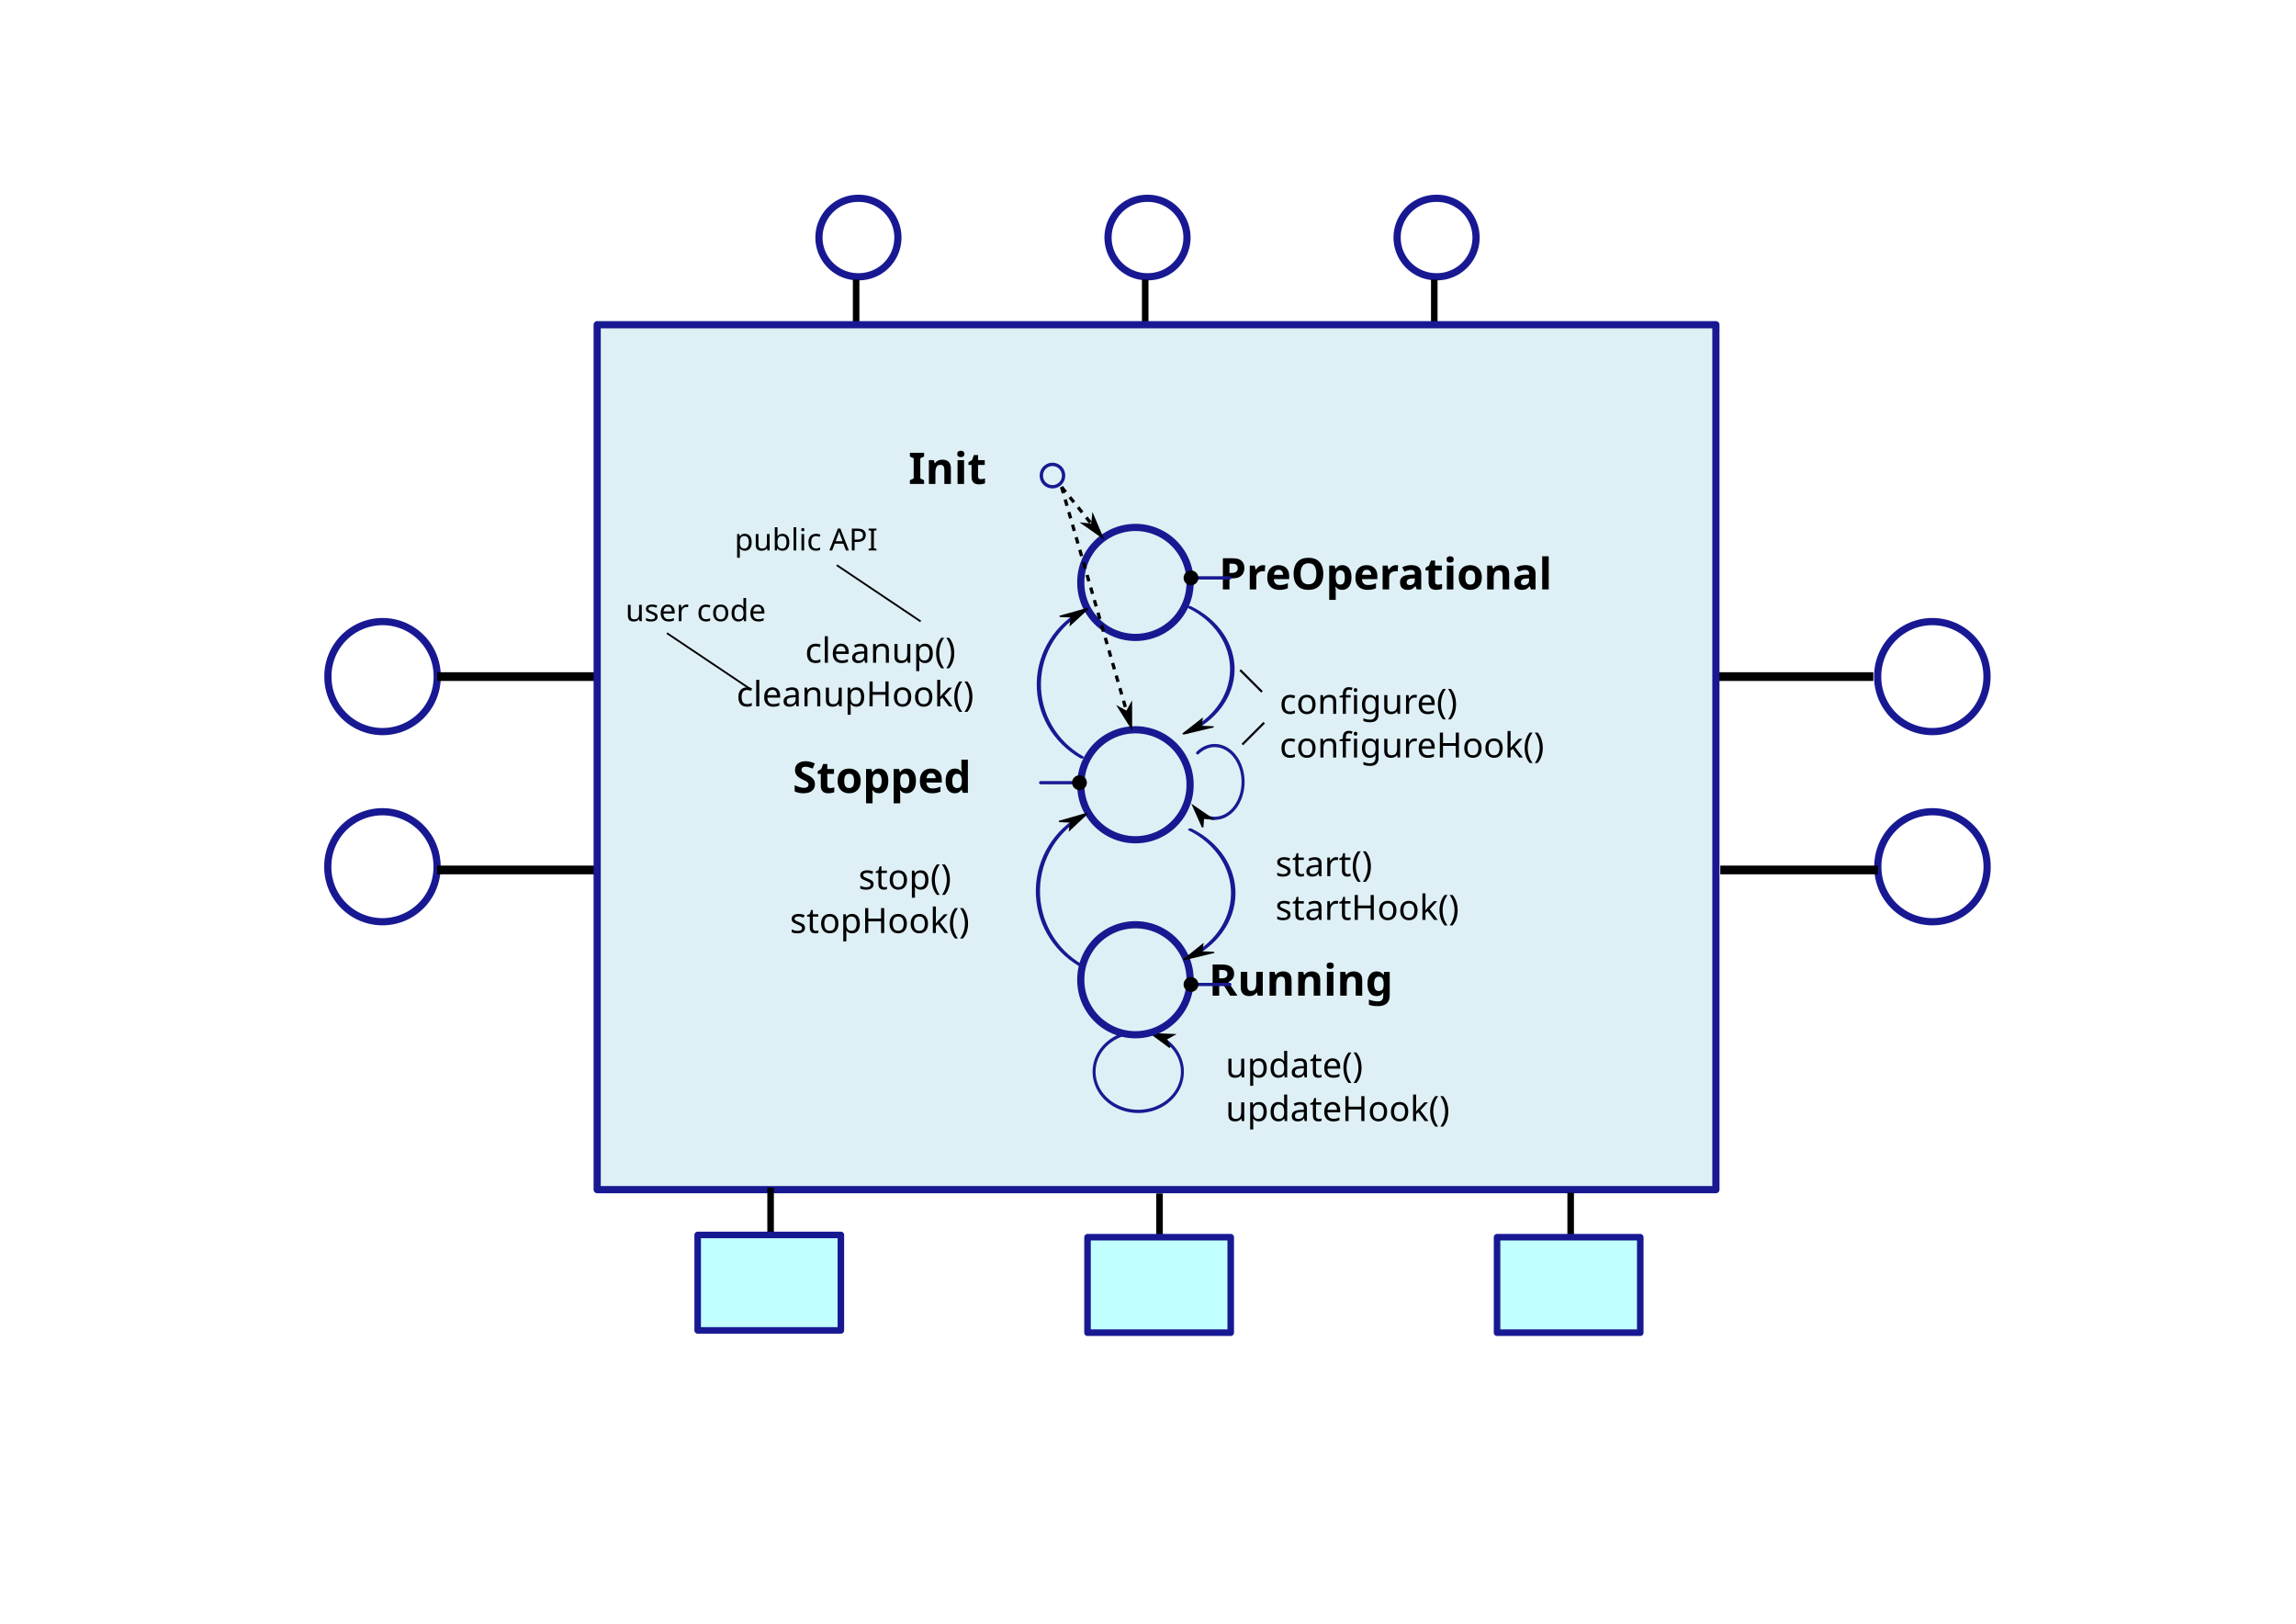
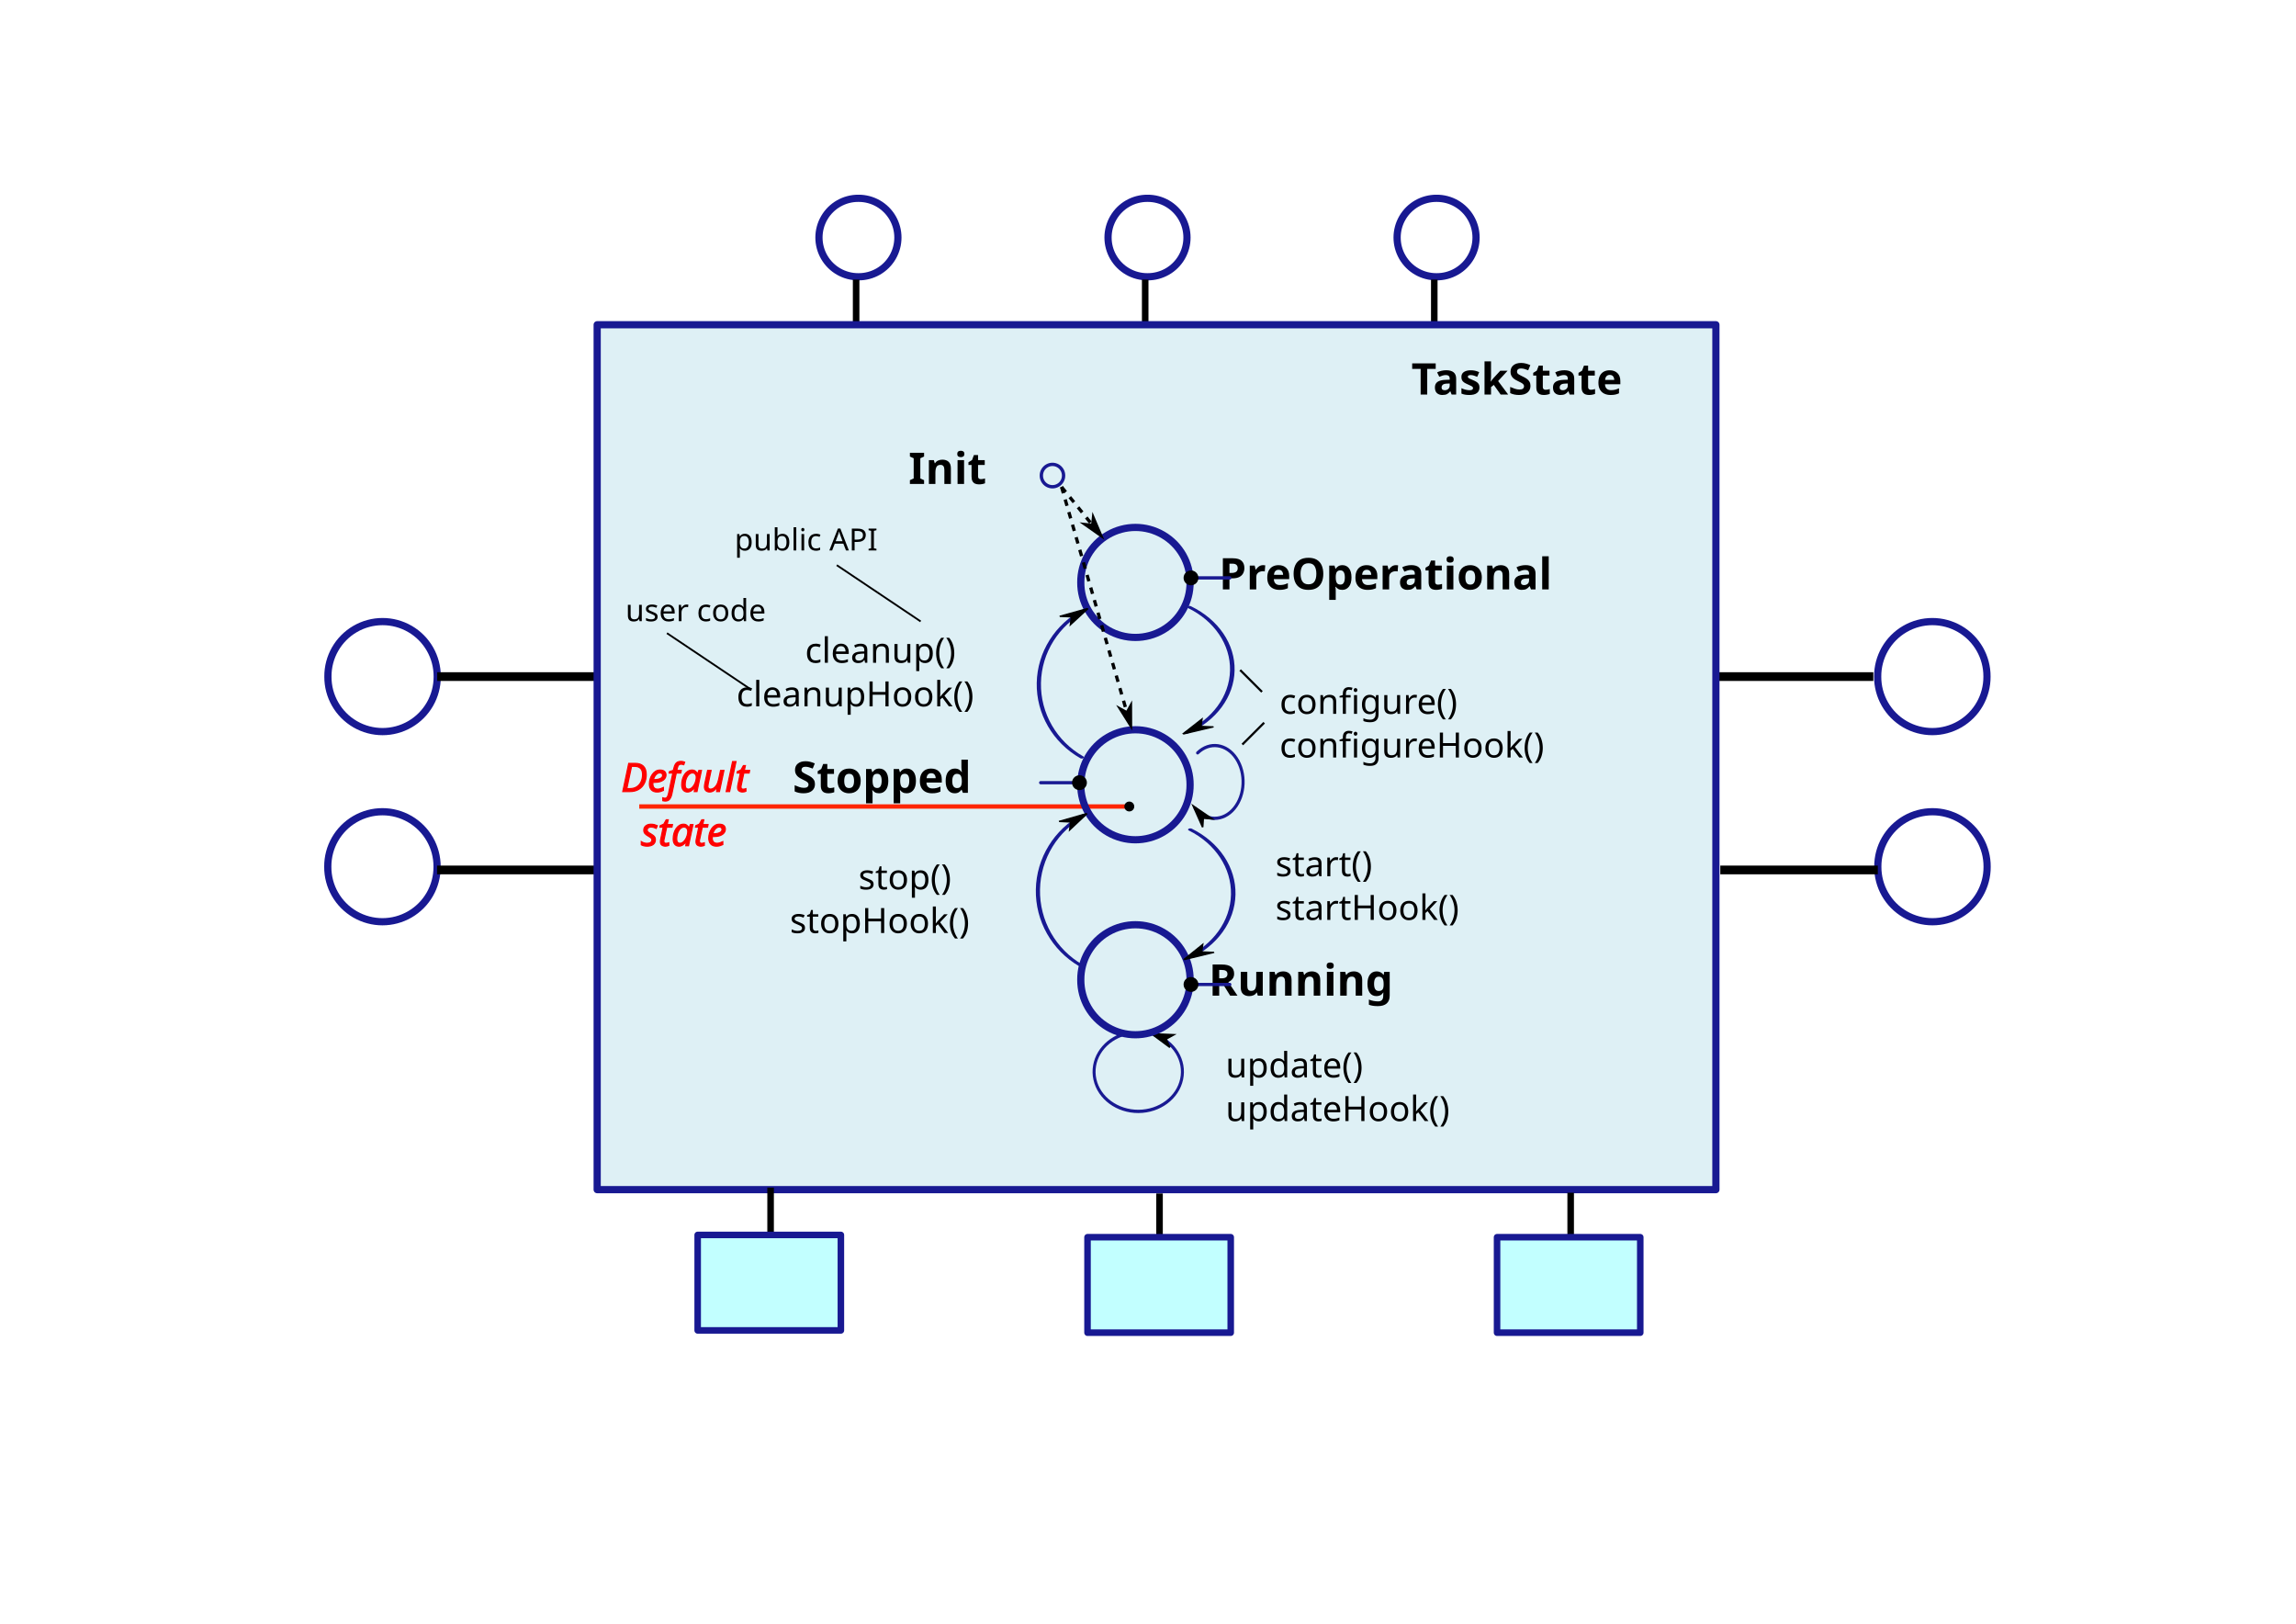
<svg xmlns="http://www.w3.org/2000/svg" width="1052.362" height="744.094" id="svg2" version="1.0">
  <defs id="defs4">
+     <marker orient="auto" refY="0.0" refX="0.0" id="Dot_s" style="overflow:visible">
+       <path id="path3386" d="M -2.5,-1.0 C -2.5,1.76 -4.74,4.0 -7.5,4.0 C -10.26,4.0 -12.5,1.76 -12.5,-1.0 C -12.5,-3.76 -10.26,-6.0 -7.5,-6.0 C -4.74,-6.0 -2.5,-3.76 -2.5,-1.0 z " style="fill-rule:evenodd;stroke:#000000;stroke-width:1.0pt;marker-start:none;marker-end:none" transform="scale(0.2) translate(7.4, 1)" />
+     </marker>
    <marker orient="auto" refY="0.0" refX="0.0" id="Arrow1Mstart" style="overflow:visible">
      <path id="path3954" d="M 0.0,0.0 L 5.0,-5.0 L -12.5,0.0 L 5.0,5.0 L 0.0,0.0 z " style="fill-rule:evenodd;stroke:#000000;stroke-width:1.0pt;marker-start:none" transform="scale(0.4) translate(10,0)" />
    </marker>
    <marker orient="auto" refY="0.0" refX="0.0" id="Dot_l" style="overflow:visible">
      <path id="path3898" d="M -2.5,-1.0 C -2.5,1.76 -4.74,4.0 -7.5,4.0 C -10.26,4.0 -12.5,1.76 -12.5,-1.0 C -12.5,-3.76 -10.26,-6.0 -7.5,-6.0 C -4.74,-6.0 -2.5,-3.76 -2.5,-1.0 z " style="fill-rule:evenodd;stroke:#000000;stroke-width:1.0pt;marker-start:none;marker-end:none" transform="scale(0.8) translate(7.4, 1)" />
    </marker>
    <marker orient="auto" refY="0.0" refX="0.0" id="Dot_m" style="overflow:visible">
      <path id="path3895" d="M -2.5,-1.0 C -2.5,1.76 -4.74,4.0 -7.5,4.0 C -10.26,4.0 -12.5,1.76 -12.5,-1.0 C -12.5,-3.76 -10.26,-6.0 -7.5,-6.0 C -4.74,-6.0 -2.5,-3.76 -2.5,-1.0 z " style="fill-rule:evenodd;stroke:#000000;stroke-width:1.0pt;marker-start:none;marker-end:none" transform="scale(0.4) translate(7.4, 1)" />
    </marker>
    <marker orient="auto" refY="0.0" refX="0.0" id="Arrow1Mend" style="overflow:visible;">
      <path id="path3951" d="M 0.0,0.0 L 5.0,-5.0 L -12.5,0.0 L 5.0,5.0 L 0.0,0.0 z " style="fill-rule:evenodd;stroke:#000000;stroke-width:1.0pt;marker-start:none;" transform="scale(0.4) rotate(180) translate(10,0)" />
    </marker>
    <marker orient="auto" refY="0.0" refX="0.0" id="Arrow2Send" style="overflow:visible;">
      <path id="path3324" style="font-size:12.0;fill-rule:evenodd;stroke-width:0.625;stroke-linejoin:round;" d="M 8.719,4.034 L -2.207,0.016 L 8.719,-4.002 C 6.973,-1.63 6.983,1.616 8.719,4.034 z " transform="scale(0.3) rotate(180) translate(-2.3,0)" />
    </marker>
    <marker orient="auto" refY="0.0" refX="0.0" id="Arrow2Sstart" style="overflow:visible">
      <path id="path3327" style="font-size:12.0;fill-rule:evenodd;stroke-width:0.625;stroke-linejoin:round" d="M 8.719,4.034 L -2.207,0.016 L 8.719,-4.002 C 6.973,-1.63 6.983,1.616 8.719,4.034 z " transform="scale(0.3) translate(-2.3,0)" />
    </marker>
    <marker orient="auto" refY="0.0" refX="0.0" id="Arrow1Sstart" style="overflow:visible">
      <path id="path3345" d="M 0.0,0.0 L 5.0,-5.0 L -12.5,0.0 L 5.0,5.0 L 0.0,0.0 z " style="fill-rule:evenodd;stroke:#000000;stroke-width:1.0pt;marker-start:none" transform="scale(0.2) translate(6,0)" />
    </marker>
    <marker orient="auto" refY="0.0" refX="0.0" id="Arrow1Send" style="overflow:visible;">
      <path id="path3342" d="M 0.0,0.0 L 5.0,-5.0 L -12.5,0.0 L 5.0,5.0 L 0.0,0.0 z " style="fill-rule:evenodd;stroke:#000000;stroke-width:1.0pt;marker-start:none;" transform="scale(0.2) rotate(180) translate(6,0)" />
    </marker>
    <marker orient="auto" refY="0.0" refX="0.0" id="Arrow2Lstart" style="overflow:visible">
      <path id="path3339" style="font-size:12.0;fill-rule:evenodd;stroke-width:0.625;stroke-linejoin:round" d="M 8.719,4.034 L -2.207,0.016 L 8.719,-4.002 C 6.973,-1.63 6.983,1.616 8.719,4.034 z " transform="scale(1.1) translate(1,0)" />
    </marker>
  </defs>
  <g id="layer1" style="display:inline">
    <g id="g10704" transform="translate(-102,-14)">
      <path style="fill:none;fill-opacity:0.75;fill-rule:evenodd;stroke:black;stroke-width:3;stroke-linecap:butt;stroke-linejoin:miter;stroke-miterlimit:4;stroke-dasharray:none;stroke-opacity:1;display:inline" d="M 633.469,581.495 L 633.469,560.929" id="path10701" />
    </g>
    <g id="g5200" transform="matrix(1.285185,0,0,1.285185,-142.5674,-42.94527)">
      <g transform="matrix(0,0.558494,-0.558494,0,475.5078,-161.8845)" id="g5184">
        <path transform="translate(354.0066,-173.8676)" d="M 172.394 278.483 A 25.049 25.049 0 1 1  122.297,278.483 A 25.049 25.049 0 1 1  172.394 278.483 z" id="path5180" style="opacity:1;color:black;fill:none;fill-opacity:1;fill-rule:nonzero;stroke:#181992;stroke-width:4.598;stroke-linecap:round;stroke-linejoin:round;marker:none;marker-start:none;marker-mid:none;marker-end:none;stroke-miterlimit:4;stroke-dasharray:none;stroke-dashoffset:0;stroke-opacity:1;visibility:visible;display:inline;overflow:visible" />
        <path id="path5182" d="M 528.152,106.089 L 556.804,106.089" style="fill:none;fill-opacity:0.75;fill-rule:evenodd;stroke:black;stroke-width:4.18;stroke-linecap:butt;stroke-linejoin:miter;stroke-miterlimit:4;stroke-dasharray:none;stroke-opacity:1" />
      </g>
      <g transform="matrix(0,0.558494,-0.558494,0,578.603,-161.8845)" id="g5188">
        <path transform="translate(354.0066,-173.8676)" d="M 172.394 278.483 A 25.049 25.049 0 1 1  122.297,278.483 A 25.049 25.049 0 1 1  172.394 278.483 z" id="path5190" style="opacity:1;color:black;fill:none;fill-opacity:1;fill-rule:nonzero;stroke:#181992;stroke-width:4.598;stroke-linecap:round;stroke-linejoin:round;marker:none;marker-start:none;marker-mid:none;marker-end:none;stroke-miterlimit:4;stroke-dasharray:none;stroke-dashoffset:0;stroke-opacity:1;visibility:visible;display:inline;overflow:visible" />
        <path id="path5192" d="M 528.152,106.089 L 556.804,106.089" style="fill:none;fill-opacity:0.75;fill-rule:evenodd;stroke:black;stroke-width:4.18;stroke-linecap:butt;stroke-linejoin:miter;stroke-miterlimit:4;stroke-dasharray:none;stroke-opacity:1" />
      </g>
      <g transform="matrix(0,0.558494,-0.558494,0,681.6982,-161.8845)" id="g5194">
        <path transform="translate(354.0066,-173.8676)" d="M 172.394 278.483 A 25.049 25.049 0 1 1  122.297,278.483 A 25.049 25.049 0 1 1  172.394 278.483 z" id="path5196" style="opacity:1;color:black;fill:none;fill-opacity:1;fill-rule:nonzero;stroke:#181992;stroke-width:4.598;stroke-linecap:round;stroke-linejoin:round;marker:none;marker-start:none;marker-mid:none;marker-end:none;stroke-miterlimit:4;stroke-dasharray:none;stroke-dashoffset:0;stroke-opacity:1;visibility:visible;display:inline;overflow:visible" />
        <path id="path5198" d="M 528.152,106.089 L 556.804,106.089" style="fill:none;fill-opacity:0.75;fill-rule:evenodd;stroke:black;stroke-width:4.18;stroke-linecap:butt;stroke-linejoin:miter;stroke-miterlimit:4;stroke-dasharray:none;stroke-opacity:1" />
      </g>
    </g>
    <g id="g1892" transform="translate(2,-15.36947)">
      <g transform="translate(26,46.94691)" id="g1882">
        <path style="opacity:1;color:black;fill:none;fill-opacity:1;fill-rule:nonzero;stroke:#181992;stroke-width:3.3;stroke-linecap:round;stroke-linejoin:round;marker:none;marker-start:none;marker-mid:none;marker-end:none;stroke-miterlimit:4;stroke-dasharray:none;stroke-dashoffset:0;stroke-opacity:1;visibility:visible;display:inline;overflow:visible" id="path1876" d="M 172.394 278.483 A 25.049 25.049 0 1 1  122.297,278.483 A 25.049 25.049 0 1 1  172.394 278.483 z" />
        <path style="fill:none;fill-opacity:0.75;fill-rule:evenodd;stroke:black;stroke-width:4;stroke-linecap:butt;stroke-linejoin:miter;stroke-miterlimit:4;stroke-dasharray:none;stroke-opacity:1" d="M 172.394,278.483 L 244.593,278.483" id="path1880" />
      </g>
      <g transform="translate(25.94009,134.0844)" id="g1886">
        <path style="opacity:1;color:black;fill:none;fill-opacity:1;fill-rule:nonzero;stroke:#181992;stroke-width:3.3;stroke-linecap:round;stroke-linejoin:round;marker:none;marker-start:none;marker-mid:none;marker-end:none;stroke-miterlimit:4;stroke-dasharray:none;stroke-dashoffset:0;stroke-opacity:1;visibility:visible;display:inline;overflow:visible" id="path1888" d="M 172.394 278.483 A 25.049 25.049 0 1 1  122.297,278.483 A 25.049 25.049 0 1 1  172.394 278.483 z" />
        <path style="fill:none;fill-opacity:0.75;fill-rule:evenodd;stroke:black;stroke-width:4;stroke-linecap:butt;stroke-linejoin:miter;stroke-miterlimit:4;stroke-dasharray:none;stroke-opacity:1" d="M 172.394,279.956 L 244.593,279.956" id="path1890" />
      </g>
    </g>
    <g id="g1900" transform="matrix(-1,0,0,1,1059.023,-15.36947)">
      <g transform="translate(26,46.94691)" id="g1902">
        <path style="opacity:1;color:black;fill:none;fill-opacity:1;fill-rule:nonzero;stroke:#181992;stroke-width:3.3;stroke-linecap:round;stroke-linejoin:round;marker:none;marker-start:none;marker-mid:none;marker-end:none;stroke-miterlimit:4;stroke-dasharray:none;stroke-dashoffset:0;stroke-opacity:1;visibility:visible;display:inline;overflow:visible" id="path1904" d="M 172.394 278.483 A 25.049 25.049 0 1 1  122.297,278.483 A 25.049 25.049 0 1 1  172.394 278.483 z" />
        <path style="fill:none;fill-opacity:0.75;fill-rule:evenodd;stroke:black;stroke-width:4;stroke-linecap:butt;stroke-linejoin:miter;stroke-miterlimit:4;stroke-dasharray:none;stroke-opacity:1" d="M 174.394,278.483 L 246.593,278.483" id="path1906" />
      </g>
      <g transform="translate(25.94009,134.0844)" id="g1908">
        <path style="opacity:1;color:black;fill:none;fill-opacity:1;fill-rule:nonzero;stroke:#181992;stroke-width:3.3;stroke-linecap:round;stroke-linejoin:round;marker:none;marker-start:none;marker-mid:none;marker-end:none;stroke-miterlimit:4;stroke-dasharray:none;stroke-dashoffset:0;stroke-opacity:1;visibility:visible;display:inline;overflow:visible" id="path1910" d="M 172.394 278.483 A 25.049 25.049 0 1 1  122.297,278.483 A 25.049 25.049 0 1 1  172.394 278.483 z" />
        <path style="fill:none;fill-opacity:0.75;fill-rule:evenodd;stroke:black;stroke-width:4;stroke-linecap:butt;stroke-linejoin:miter;stroke-miterlimit:4;stroke-dasharray:none;stroke-opacity:1" d="M 172.394,279.956 L 244.593,279.956" id="path1912" />
      </g>
    </g>
    <rect style="opacity:1;color:black;fill:#def0f5;fill-opacity:1;fill-rule:nonzero;stroke:#181992;stroke-width:3.3;stroke-linecap:round;stroke-linejoin:round;marker:none;marker-start:none;marker-mid:none;marker-end:none;stroke-miterlimit:4;stroke-dasharray:none;stroke-dashoffset:0;stroke-opacity:1;visibility:visible;display:inline;overflow:visible" id="rect1872" width="512.762" height="396.359" x="273.713" y="148.819" />
    <g style="display:inline" id="g2033" transform="translate(-280.2683,-16.67021)">
      <path style="fill:none;fill-opacity:0.75;fill-rule:evenodd;stroke:black;stroke-width:3;stroke-linecap:butt;stroke-linejoin:miter;stroke-miterlimit:4;stroke-dasharray:none;stroke-opacity:1;display:inline" d="M 633.469,581.495 L 633.469,560.929" id="path2037" />
    </g>
    <g style="display:inline" id="g2039" transform="translate(86.4403,-14.3351)">
      <path style="fill:none;fill-opacity:0.75;fill-rule:evenodd;stroke:black;stroke-width:3;stroke-linecap:butt;stroke-linejoin:miter;stroke-miterlimit:4;stroke-dasharray:none;stroke-opacity:1;display:inline" d="M 633.469,581.495 L 633.469,560.929" id="path2043" />
    </g>
    <rect style="opacity:1;color:black;fill:#c2ffff;fill-opacity:1;fill-rule:nonzero;stroke:#181992;stroke-width:3;stroke-linecap:round;stroke-linejoin:round;marker:none;marker-start:none;marker-mid:none;marker-end:none;stroke-miterlimit:4;stroke-dasharray:none;stroke-dashoffset:0;stroke-opacity:1;visibility:visible;display:inline;overflow:visible" id="rect2187" width="65.639" height="43.759" x="319.776" y="565.931" />
    <rect style="opacity:1;color:black;fill:#c2ffff;fill-opacity:1;fill-rule:nonzero;stroke:#181992;stroke-width:3;stroke-linecap:round;stroke-linejoin:round;marker:none;marker-start:none;marker-mid:none;marker-end:none;stroke-miterlimit:4;stroke-dasharray:none;stroke-dashoffset:0;stroke-opacity:1;visibility:visible;display:inline;overflow:visible" id="rect3076" width="65.639" height="43.759" x="498.46" y="566.973" />
    <rect style="opacity:1;color:black;fill:#c2ffff;fill-opacity:1;fill-rule:nonzero;stroke:#181992;stroke-width:3;stroke-linecap:round;stroke-linejoin:round;marker:none;marker-start:none;marker-mid:none;marker-end:none;stroke-miterlimit:4;stroke-dasharray:none;stroke-dashoffset:0;stroke-opacity:1;visibility:visible;display:inline;overflow:visible" id="rect3078" width="65.639" height="43.759" x="686.168" y="566.973" />
    <path style="fill:none;fill-opacity:0.75;fill-rule:evenodd;stroke:black;stroke-width:0.835px;stroke-linecap:butt;stroke-linejoin:miter;stroke-opacity:1" d="M 305.692,290.166 L 344.142,315.941" id="path6694" />
    <path style="opacity:1;color:black;fill:none;fill-opacity:1;fill-rule:nonzero;stroke:#191a92;stroke-width:1.5;stroke-linecap:round;stroke-linejoin:round;marker:none;marker-start:url(#Arrow1Mstart);marker-mid:none;marker-end:none;stroke-miterlimit:4;stroke-dasharray:none;stroke-dashoffset:0;stroke-opacity:1;visibility:visible;display:inline;overflow:visible" id="path6710" d="M 529.919,470.314 A 22.175,18.138 0 1 1 513.261,470.369" transform="matrix(0.912985,0,0,1.001865,45.43051,3.090304)" />
    <text xml:space="preserve" style="font-size:18.118px;font-style:normal;font-variant:normal;font-weight:normal;font-stretch:normal;text-align:start;line-height:125%;writing-mode:lr-tb;text-anchor:start;fill:black;fill-opacity:1;stroke:none;stroke-width:1px;stroke-linecap:butt;stroke-linejoin:miter;stroke-opacity:1;font-family:Sans" x="286.689" y="284.681" id="text6696">
      <tspan id="tspan6698" x="286.689" y="284.681" style="font-size:14px">user code</tspan>
    </text>
    <path style="fill:none;fill-opacity:0.75;fill-rule:evenodd;stroke:black;stroke-width:0.835px;stroke-linecap:butt;stroke-linejoin:miter;stroke-opacity:1;display:inline" d="M 383.528,259.005 L 421.979,284.779" id="path7605" />
    <text xml:space="preserve" style="font-size:18.118px;font-style:normal;font-variant:normal;font-weight:normal;font-stretch:normal;text-align:start;line-height:125%;writing-mode:lr-tb;text-anchor:start;fill:black;fill-opacity:1;stroke:none;stroke-width:1px;stroke-linecap:butt;stroke-linejoin:miter;stroke-opacity:1;display:inline;font-family:Sans" x="336.676" y="252.25" id="text7607">
      <tspan id="tspan7609" x="336.676" y="252.25" style="font-size:14px">public API</tspan>
    </text>
    <path style="opacity:1;color:black;fill:none;fill-opacity:1;fill-rule:nonzero;stroke:#191a92;stroke-width:1.953;stroke-linecap:round;stroke-linejoin:round;marker:none;marker-start:url(#Arrow1Mstart);marker-mid:none;marker-end:none;stroke-miterlimit:4;stroke-dasharray:none;stroke-dashoffset:0;stroke-opacity:1;visibility:visible;display:inline;overflow:visible" id="path9388" d="M 537.812,474.713 A 22.175,18.138 0 1 1 503.968,476.23" transform="matrix(0,0.751998,0.717329,0,207.3065,-33.95972)" />
+     <text xml:space="preserve" style="font-size:18.118px;font-style:normal;font-variant:normal;font-weight:normal;font-stretch:normal;text-align:start;line-height:125%;writing-mode:lr-tb;text-anchor:start;fill:#ff0000;fill-opacity:1;stroke:#ff0000;stroke-width:0.5;stroke-linecap:butt;stroke-linejoin:miter;stroke-miterlimit:4;stroke-dasharray:none;stroke-opacity:1;font-family:Sans" x="325.636" y="362.769" id="text2286">
+       <tspan id="tspan2288" x="325.636" y="362.769" style="font-size:18.118px;font-style:italic;font-variant:normal;font-weight:normal;font-stretch:normal;text-align:center;line-height:100%;writing-mode:lr-tb;text-anchor:middle;fill:#ff0000;fill-opacity:1;stroke:#ff0000;stroke-width:0.5;stroke-miterlimit:4;stroke-dasharray:none;stroke-opacity:1;font-family:Sans">Default</tspan>
+     </text>
+     <path style="fill:none;fill-opacity:0.75;fill-rule:evenodd;stroke:#ff2500;stroke-width:2;stroke-linecap:butt;stroke-linejoin:miter;marker-start:url(#Dot_s);stroke-miterlimit:4;stroke-dasharray:none;stroke-opacity:1" d="M 517.569,369.596 L 293.007,369.596" id="path2292" />
+     <text xml:space="preserve" style="font-size:18.118px;font-style:normal;font-variant:normal;font-weight:normal;font-stretch:normal;text-align:start;line-height:125%;writing-mode:lr-tb;text-anchor:start;fill:#ff0000;fill-opacity:1;stroke:#ff0000;stroke-width:0.5;stroke-linecap:butt;stroke-linejoin:miter;stroke-miterlimit:4;stroke-dasharray:none;stroke-opacity:1;display:inline;font-family:Sans" x="325.199" y="387.59" id="text3461">
+       <tspan id="tspan3463" x="325.199" y="387.59" style="font-size:18.118px;font-style:italic;font-variant:normal;font-weight:normal;font-stretch:normal;text-align:center;line-height:100%;writing-mode:lr-tb;text-anchor:middle;fill:#ff0000;fill-opacity:1;stroke:#ff0000;stroke-width:0.5;stroke-miterlimit:4;stroke-dasharray:none;stroke-opacity:1;font-family:Sans">state</tspan>
+     </text>
  </g>
  <g id="layer3" style="display:inline">
    <path transform="translate(373.0784,-11.57384)" style="opacity:1;color:black;fill:none;fill-opacity:1;fill-rule:nonzero;stroke:#181992;stroke-width:3.3;stroke-linecap:round;stroke-linejoin:round;marker:none;marker-start:none;marker-mid:none;marker-end:none;stroke-miterlimit:4;stroke-dasharray:none;stroke-dashoffset:0;stroke-opacity:1;visibility:visible;display:inline;overflow:visible" id="path1993" d="M 172.394 278.483 A 25.049 25.049 0 1 1  122.297,278.483 A 25.049 25.049 0 1 1  172.394 278.483 z" />
    <path transform="translate(373.0784,81.15434)" style="opacity:1;color:black;fill:none;fill-opacity:1;fill-rule:nonzero;stroke:#181992;stroke-width:3.3;stroke-linecap:round;stroke-linejoin:round;marker:none;marker-start:none;marker-mid:none;marker-end:none;stroke-miterlimit:4;stroke-dasharray:none;stroke-dashoffset:0;stroke-opacity:1;visibility:visible;display:inline;overflow:visible" id="path1995" d="M 172.394 278.483 A 25.049 25.049 0 1 1  122.297,278.483 A 25.049 25.049 0 1 1  172.394 278.483 z" />
    <path transform="translate(373.0784,170.5055)" style="opacity:1;color:black;fill:none;fill-opacity:1;fill-rule:nonzero;stroke:#181992;stroke-width:3.3;stroke-linecap:round;stroke-linejoin:round;marker:none;marker-start:none;marker-mid:none;marker-end:none;stroke-miterlimit:4;stroke-dasharray:none;stroke-dashoffset:0;stroke-opacity:1;visibility:visible;display:inline;overflow:visible" id="path1997" d="M 172.394 278.483 A 25.049 25.049 0 1 1  122.297,278.483 A 25.049 25.049 0 1 1  172.394 278.483 z" />
    <g id="g4906" transform="translate(-8,0)">
      <text id="text2003" y="270.118" x="661.251" style="font-size:20px;font-style:normal;font-variant:normal;font-weight:bold;font-stretch:normal;text-align:center;line-height:125%;writing-mode:lr-tb;text-anchor:middle;fill:black;fill-opacity:1;stroke:none;stroke-width:1px;stroke-linecap:butt;stroke-linejoin:miter;stroke-opacity:1;font-family:Sans" xml:space="preserve">
        <tspan y="270.118" x="661.251" id="tspan2005">PreOperational</tspan>
      </text>
      <text id="text2007" y="363.335" x="430.455" style="font-size:20;font-style:normal;font-variant:normal;font-weight:bold;font-stretch:normal;text-align:center;line-height:125%;writing-mode:lr;text-anchor:middle;fill:black;fill-opacity:1;stroke:none;stroke-width:1px;stroke-linecap:butt;stroke-linejoin:miter;stroke-opacity:1;font-family:Sans" xml:space="preserve">
        <tspan y="363.335" x="430.455" id="tspan2009">Stopped</tspan>
      </text>
      <text id="text2011" y="456.282" x="622.462" style="font-size:20px;font-style:normal;font-variant:normal;font-weight:bold;font-stretch:normal;text-align:center;line-height:125%;writing-mode:lr-tb;text-anchor:middle;fill:black;fill-opacity:1;stroke:none;stroke-width:1px;stroke-linecap:butt;stroke-linejoin:miter;stroke-opacity:1;font-family:Sans" xml:space="preserve">
        <tspan y="456.282" x="622.462" id="tspan2013">Running</tspan>
      </text>
    </g>
    <path style="opacity:1;color:black;fill:none;fill-opacity:1;fill-rule:nonzero;stroke:#181992;stroke-width:1.933;stroke-linecap:round;stroke-linejoin:round;marker:none;marker-start:none;marker-mid:none;marker-end:url(#Arrow1Mend);stroke-miterlimit:4;stroke-dasharray:none;stroke-dashoffset:0;stroke-opacity:1;visibility:visible;display:inline;overflow:visible" id="path2015" d="M 434.351,394.702 A 39.592,64.076 0 0 1 435.635,282.78" transform="matrix(1,0,0,0.602262,61.47149,109.3305)" />
    <path style="opacity:1;color:black;fill:none;fill-opacity:1;fill-rule:nonzero;stroke:#181992;stroke-width:1.913;stroke-linecap:round;stroke-linejoin:round;marker:none;marker-start:none;marker-mid:none;marker-end:url(#Arrow1Mend);stroke-miterlimit:4;stroke-dasharray:none;stroke-dashoffset:0;stroke-opacity:1;visibility:visible;display:inline;overflow:visible" id="path3967" d="M 434.351,394.702 A 39.592,64.076 0 0 1 435.635,282.78" transform="matrix(1,0,0,0.614953,61.04814,199.7092)" />
    <path style="opacity:1;color:black;fill:none;fill-opacity:1;fill-rule:nonzero;stroke:#181992;stroke-width:2.093;stroke-linecap:round;stroke-linejoin:round;marker:none;marker-start:none;marker-mid:none;marker-end:url(#Arrow1Mend);stroke-miterlimit:4;stroke-dasharray:none;stroke-dashoffset:0;stroke-opacity:1;visibility:visible;display:inline;overflow:visible" id="path3969" d="M 434.351,394.702 A 39.592,64.076 0 0 1 435.635,282.78" transform="matrix(-1,0,0,-0.513444,979.5041,480.8727)" />
    <path style="opacity:1;color:black;fill:none;fill-opacity:1;fill-rule:nonzero;stroke:#181992;stroke-width:2.068;stroke-linecap:round;stroke-linejoin:round;marker:none;marker-start:none;marker-mid:none;marker-end:url(#Arrow1Mend);stroke-miterlimit:4;stroke-dasharray:none;stroke-dashoffset:0;stroke-opacity:1;visibility:visible;display:inline;overflow:visible" id="path3971" d="M 434.351,394.702 A 39.592,64.076 0 0 1 435.635,282.78" transform="matrix(-1,0,0,-0.526133,979.9274,587.838)" />
    <path transform="matrix(0.203421,0,0,0.203421,452.4216,161.2908)" style="opacity:1;color:black;fill:none;fill-opacity:1;fill-rule:nonzero;stroke:#181992;stroke-width:7.526;stroke-linecap:round;stroke-linejoin:round;marker:none;marker-start:none;marker-mid:none;marker-end:none;stroke-miterlimit:4;stroke-dasharray:none;stroke-dashoffset:0;stroke-opacity:1;visibility:visible;display:inline;overflow:visible" id="path3973" d="M 172.394 278.483 A 25.049 25.049 0 1 1  122.297,278.483 A 25.049 25.049 0 1 1  172.394 278.483 z" />
    <path style="fill:none;fill-opacity:0.75;fill-rule:evenodd;stroke:black;stroke-width:1.5;stroke-linecap:butt;stroke-linejoin:miter;stroke-opacity:1;stroke-miterlimit:4;stroke-dasharray:3,3;marker-end:url(#Arrow1Mend);stroke-dashoffset:0" d="M 486.562,223.15 L 504.275,245.029" id="path3975" />
    <text xml:space="preserve" style="font-size:20;font-style:normal;font-variant:normal;font-weight:bold;font-stretch:normal;text-align:center;line-height:125%;writing-mode:lr;text-anchor:middle;fill:black;fill-opacity:1;stroke:none;stroke-width:1px;stroke-linecap:butt;stroke-linejoin:miter;stroke-opacity:1;font-family:Sans" x="447.259" y="221.773" id="text4862">
      <tspan id="tspan4864" x="447.259" y="221.773">Init</tspan>
    </text>
    <text xml:space="preserve" style="font-size:16px;font-style:normal;font-variant:normal;font-weight:normal;font-stretch:normal;text-align:start;line-height:125%;writing-mode:lr-tb;text-anchor:start;fill:black;fill-opacity:1;stroke:none;stroke-width:1px;stroke-linecap:butt;stroke-linejoin:miter;stroke-opacity:1;font-family:Sans" x="586.487" y="327.133" id="text4866">
      <tspan id="tspan4868" x="586.487" y="327.133">configure()</tspan>
      <tspan x="586.487" y="347.133" id="tspan4870">configureHook()</tspan>
    </text>
    <text xml:space="preserve" style="font-size:16px;font-style:normal;font-variant:normal;font-weight:normal;font-stretch:normal;text-align:end;line-height:125%;writing-mode:lr-tb;text-anchor:end;fill:black;fill-opacity:1;stroke:none;stroke-width:1px;stroke-linecap:butt;stroke-linejoin:miter;stroke-opacity:1;font-family:Sans" x="467.153" y="303.71" id="text4878">
      <tspan id="tspan4880" x="467.153" y="303.71">cleanup()</tspan>
      <tspan x="467.153" y="323.71" id="tspan4882">cleanupHook()</tspan>
    </text>
    <text xml:space="preserve" style="font-size:16px;font-style:normal;font-variant:normal;font-weight:normal;font-stretch:normal;text-align:start;line-height:125%;writing-mode:lr-tb;text-anchor:start;fill:black;fill-opacity:1;stroke:none;stroke-width:1px;stroke-linecap:butt;stroke-linejoin:miter;stroke-opacity:1;font-family:Sans" x="584.584" y="401.564" id="text4872">
      <tspan id="tspan4874" x="584.584" y="401.564">start()</tspan>
      <tspan x="584.584" y="421.564" id="tspan4876">startHook()</tspan>
    </text>
    <text xml:space="preserve" style="font-size:16px;font-style:normal;font-variant:normal;font-weight:normal;font-stretch:normal;text-align:end;line-height:125%;writing-mode:lr-tb;text-anchor:end;fill:black;fill-opacity:1;stroke:none;stroke-width:1px;stroke-linecap:butt;stroke-linejoin:miter;stroke-opacity:1;font-family:Sans" x="465.153" y="407.564" id="text4884">
      <tspan id="tspan4886" x="465.153" y="407.564">stop()</tspan>
      <tspan x="465.153" y="427.564" id="tspan4888">stopHook()</tspan>
    </text>
    <path style="fill:none;fill-opacity:0.75;fill-rule:evenodd;stroke:#191a92;stroke-width:1.5;stroke-linecap:round;stroke-linejoin:miter;stroke-opacity:1;marker-start:url(#Dot_m);stroke-miterlimit:4;stroke-dasharray:none" d="M 545.95,264.825 L 563.662,264.825" id="path4914" />
    <path style="fill:none;fill-opacity:0.75;fill-rule:evenodd;stroke:#191a92;stroke-width:1.5;stroke-linecap:round;stroke-linejoin:miter;marker-start:url(#Dot_m);stroke-miterlimit:4;stroke-dasharray:none;stroke-opacity:1;display:inline" d="M 494.711,358.679 L 476.999,358.679" id="path5805" />
    <path style="fill:none;fill-opacity:0.75;fill-rule:evenodd;stroke:#191a92;stroke-width:1.5;stroke-linecap:round;stroke-linejoin:miter;marker-start:url(#Dot_m);stroke-miterlimit:4;stroke-dasharray:none;stroke-opacity:1;display:inline" d="M 545.95,451.156 L 563.662,451.156" id="path5807" />
    <text id="text7599" y="493.75" x="561.764" style="font-size:16px;font-style:normal;font-variant:normal;font-weight:normal;font-stretch:normal;text-align:start;line-height:125%;writing-mode:lr-tb;text-anchor:start;fill:black;fill-opacity:1;stroke:none;stroke-width:1px;stroke-linecap:butt;stroke-linejoin:miter;stroke-opacity:1;display:inline;font-family:Sans" xml:space="preserve">
      <tspan y="493.75" x="561.764" id="tspan7601">update()</tspan>
      <tspan id="tspan7603" y="513.75" x="561.764">updateHook()</tspan>
    </text>
    <path style="fill:none;fill-opacity:0.75;fill-rule:evenodd;stroke:black;stroke-width:1.5;stroke-linecap:butt;stroke-linejoin:miter;marker-end:url(#Arrow1Mend);stroke-miterlimit:4;stroke-dasharray:3, 3;stroke-dashoffset:0;stroke-opacity:1;display:inline" d="M 486.562,223.15 L 518.112,331.974" id="path7616" />
    <path style="fill:none;fill-opacity:0.75;fill-rule:evenodd;stroke:black;stroke-width:1px;stroke-linecap:butt;stroke-linejoin:miter;stroke-opacity:1" d="M 568.425,307.064 L 578.423,317.061" id="path9402" />
    <path style="fill:none;fill-opacity:0.75;fill-rule:evenodd;stroke:black;stroke-width:1px;stroke-linecap:butt;stroke-linejoin:miter;stroke-opacity:1;display:inline" d="M 569.424,341.191 L 579.421,331.193" id="path9404" />
+     <text xml:space="preserve" style="font-size:20px;font-style:normal;font-variant:normal;font-weight:bold;font-stretch:normal;text-align:center;line-height:125%;writing-mode:lr-tb;text-anchor:middle;fill:#000000;fill-opacity:1;stroke:none;stroke-width:1px;stroke-linecap:butt;stroke-linejoin:miter;stroke-opacity:1;display:inline;font-family:Sans" x="708.206" y="180.811" id="text2288">
+       <tspan id="tspan2290" x="708.206" y="180.811">TaskState</tspan>
+     </text>
  </g>
  <g id="layer2" style="display:none">
    <text xml:space="preserve" style="font-size:24px;font-style:normal;font-variant:normal;font-weight:normal;font-stretch:normal;text-align:center;line-height:125%;writing-mode:lr-tb;text-anchor:middle;fill:black;fill-opacity:1;stroke:none;stroke-width:1px;stroke-linecap:butt;stroke-linejoin:miter;stroke-opacity:1;font-family:Sans" x="178.288" y="248.695" id="text3390">
      <tspan id="tspan3392" x="178.288" y="248.695">Data Flow</tspan>
      <tspan x="178.288" y="278.695" id="tspan10689">Ports</tspan>
    </text>
    <text xml:space="preserve" style="font-size:24px;font-style:normal;font-variant:normal;font-weight:normal;font-stretch:normal;text-align:center;line-height:125%;writing-mode:lr-tb;text-anchor:middle;fill:black;fill-opacity:1;stroke:none;stroke-width:1px;stroke-linecap:butt;stroke-linejoin:miter;stroke-opacity:1;font-family:Sans" x="885.232" y="248.695" id="text3394">
      <tspan id="tspan3396" x="885.232" y="248.695">Data Flow</tspan>
      <tspan x="885.232" y="278.695" id="tspan10691">Ports</tspan>
    </text>
    <text xml:space="preserve" style="font-size:24px;font-style:normal;font-variant:normal;font-weight:normal;font-stretch:normal;text-align:center;line-height:125%;writing-mode:lr-tb;text-anchor:middle;fill:black;fill-opacity:1;stroke:none;stroke-width:1px;stroke-linecap:butt;stroke-linejoin:miter;stroke-opacity:1;display:inline;font-family:Sans" x="323.834" y="91.282" id="text5263">
      <tspan id="tspan5265" x="323.834" y="91.282">Methods</tspan>
    </text>
    <text xml:space="preserve" style="font-size:24px;font-style:normal;font-variant:normal;font-weight:normal;font-stretch:normal;text-align:center;line-height:125%;writing-mode:lr-tb;text-anchor:middle;fill:black;fill-opacity:1;stroke:none;stroke-width:1px;stroke-linecap:butt;stroke-linejoin:miter;stroke-opacity:1;font-family:Sans" x="528.706" y="83.989" id="text5267">
      <tspan id="tspan5269" x="528.706" y="83.989">Commands</tspan>
    </text>
    <text xml:space="preserve" style="font-size:24px;font-style:normal;font-variant:normal;font-weight:normal;font-stretch:normal;text-align:center;line-height:125%;writing-mode:lr-tb;text-anchor:middle;fill:black;fill-opacity:1;stroke:none;stroke-width:1px;stroke-linecap:butt;stroke-linejoin:miter;stroke-opacity:1;font-family:Sans" x="719.266" y="91.282" id="text5271">
      <tspan id="tspan5273" x="719.266" y="91.282">Events</tspan>
    </text>
    <text xml:space="preserve" style="font-size:24px;font-style:normal;font-variant:normal;font-weight:normal;font-stretch:normal;text-align:center;line-height:125%;writing-mode:lr-tb;text-anchor:middle;fill:black;fill-opacity:1;stroke:none;stroke-width:1px;stroke-linecap:butt;stroke-linejoin:miter;stroke-opacity:1;display:inline;font-family:Sans" x="531.82" y="640.275" id="text10708">
      <tspan id="tspan10710" x="531.82" y="640.275">Properties</tspan>
    </text>
    <text xml:space="preserve" style="font-size:24px;font-style:normal;font-variant:normal;font-weight:normal;font-stretch:normal;text-align:center;line-height:125%;writing-mode:lr-tb;text-anchor:middle;fill:black;fill-opacity:1;stroke:none;stroke-width:1px;stroke-linecap:butt;stroke-linejoin:miter;stroke-opacity:1;display:inline;font-family:Sans" x="353.992" y="640.275" id="text2133">
      <tspan id="tspan2135" x="353.992" y="640.275">Scripting</tspan>
    </text>
    <text xml:space="preserve" style="font-size:24px;font-style:normal;font-variant:normal;font-weight:normal;font-stretch:normal;text-align:center;line-height:125%;writing-mode:lr-tb;text-anchor:middle;fill:black;fill-opacity:1;stroke:none;stroke-width:1px;stroke-linecap:butt;stroke-linejoin:miter;stroke-opacity:1;display:inline;font-family:Sans" x="722.821" y="640.275" id="text2137">
      <tspan id="tspan2139" x="722.821" y="640.275">Inspection</tspan>
    </text>
    <g id="g2171">
      <g transform="matrix(0.356692,0,0,1.201673,157.9629,-76.37007)" id="g2019" style="display:inline">
        <rect style="color:black;fill:#ffa500;fill-opacity:1;fill-rule:nonzero;stroke:#181992;stroke-width:5.041;stroke-linecap:round;stroke-linejoin:round;marker:none;marker-start:none;marker-mid:none;marker-end:none;stroke-miterlimit:4;stroke-dasharray:none;stroke-dashoffset:0;stroke-opacity:1;visibility:visible;display:inline;overflow:visible" id="rect2021" width="114.929" height="162.171" x="327.543" y="278.489" />
      </g>
      <text transform="scale(1.189238,0.840874)" xml:space="preserve" style="font-size:21.204px;font-style:normal;font-variant:normal;font-weight:normal;font-stretch:normal;text-align:center;line-height:125%;writing-mode:tb-rl;text-anchor:middle;fill:black;fill-opacity:1;stroke:none;stroke-width:1px;stroke-linecap:butt;stroke-linejoin:miter;stroke-opacity:1;display:inline;font-family:Sans" x="247.146" y="424.734" id="text2163">
        <tspan id="tspan2167" x="424.734" y="247.146">Data Flow</tspan>
      </text>
    </g>
    <g style="display:inline" id="g2177" transform="translate(470.8321,1.748585)">
      <g transform="matrix(0.356692,0,0,1.201673,157.9629,-76.37007)" id="g2179" style="display:inline">
        <rect style="color:black;fill:#ffa500;fill-opacity:1;fill-rule:nonzero;stroke:#181992;stroke-width:5.041;stroke-linecap:round;stroke-linejoin:round;marker:none;marker-start:none;marker-mid:none;marker-end:none;stroke-miterlimit:4;stroke-dasharray:none;stroke-dashoffset:0;stroke-opacity:1;visibility:visible;display:inline;overflow:visible" id="rect2181" width="114.929" height="162.171" x="327.543" y="278.489" />
      </g>
      <text transform="scale(1.189238,0.840874)" xml:space="preserve" style="font-size:21.204px;font-style:normal;font-variant:normal;font-weight:normal;font-stretch:normal;text-align:center;line-height:125%;writing-mode:tb-rl;text-anchor:middle;fill:black;fill-opacity:1;stroke:none;stroke-width:1px;stroke-linecap:butt;stroke-linejoin:miter;stroke-opacity:1;display:inline;font-family:Sans" x="247.146" y="424.734" id="text2183">
        <tspan id="tspan2185" x="424.734" y="247.146">Data Flow</tspan>
      </text>
    </g>
  </g>
</svg>
